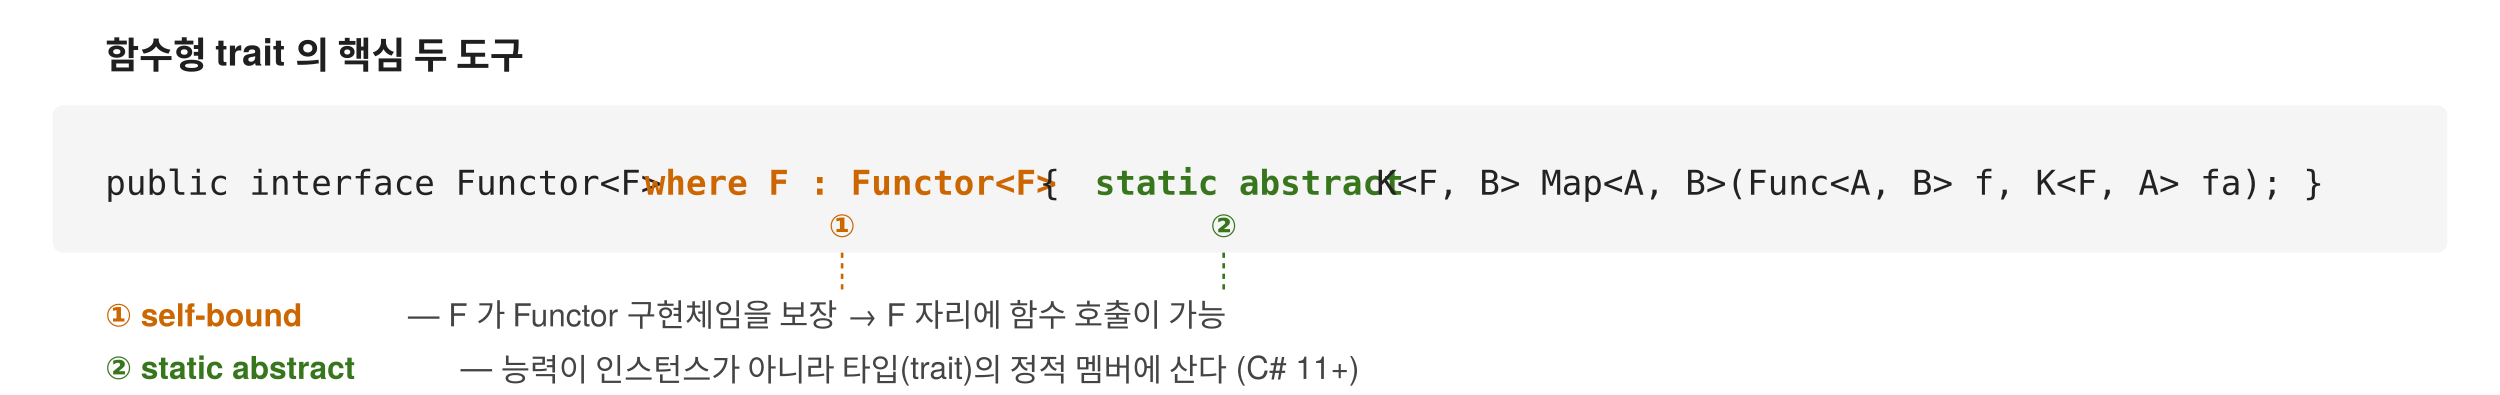
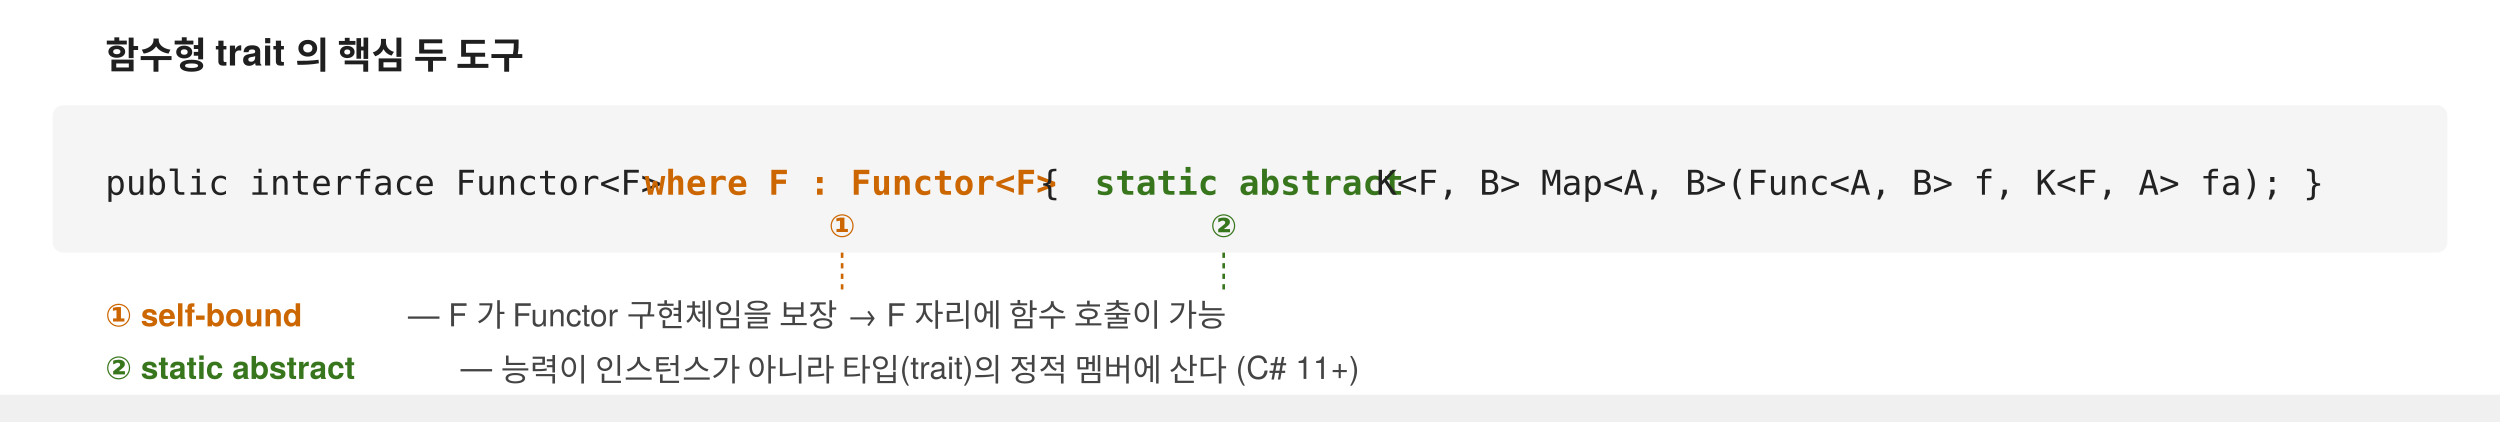
- <svg xmlns="http://www.w3.org/2000/svg" viewBox="0 0 950 150" font-family="'Helvetica Neue', 'Noto Sans KR', sans-serif">
+ <svg xmlns="http://www.w3.org/2000/svg" viewBox="0 0 950 160" font-family="'Helvetica Neue', 'Noto Sans KR', sans-serif">
  <rect width="950" height="150" fill="#ffffff" />
  <text x="40" y="26" font-size="14" fill="#1f1f1f" font-weight="bold">함수형 trait 의 핵심 두 도구</text>
  <rect x="20" y="40" width="910" height="56" fill="#f5f5f5" rx="4" />
  <text x="40" y="74" font-size="13" fill="#222" font-family="'Consolas', monospace">public interface Functor&lt;F&gt; </text>
  <text x="245" y="74" font-size="13" fill="#cc6600" font-family="'Consolas', monospace" font-weight="bold">where F : Functor&lt;F&gt;</text>
  <text x="395" y="74" font-size="13" fill="#222" font-family="'Consolas', monospace"> { </text>
  <text x="416" y="74" font-size="13" fill="#38761d" font-family="'Consolas', monospace" font-weight="bold">static abstract</text>
  <text x="523" y="74" font-size="13" fill="#222" font-family="'Consolas', monospace"> K&lt;F, B&gt; Map&lt;A, B&gt;(Func&lt;A, B&gt; f, K&lt;F, A&gt; fa); }</text>
  <text x="320" y="90" font-size="12" fill="#cc6600" font-weight="bold" text-anchor="middle">①</text>
  <line x1="320" y1="96" x2="320" y2="112" stroke="#cc6600" stroke-width="1" stroke-dasharray="2 2" />
  <text x="465" y="90" font-size="12" fill="#38761d" font-weight="bold" text-anchor="middle">②</text>
  <line x1="465" y1="96" x2="465" y2="112" stroke="#38761d" stroke-width="1" stroke-dasharray="2 2" />
  <text x="40" y="124" font-size="12" fill="#cc6600" font-weight="bold">① self-bound</text>
  <text x="155" y="124" font-size="12" fill="#444">— F 가 Functor 구현체임을 보장 → F 자리에 함수 호출이 가능</text>
  <text x="40" y="144" font-size="12" fill="#38761d" font-weight="bold">② static abstract</text>
  <text x="175" y="144" font-size="12" fill="#444">— 능력이 인스턴스가 아니라 타입(trait)의 정적 멤버에 산다 (C# 11+)</text>
</svg>
